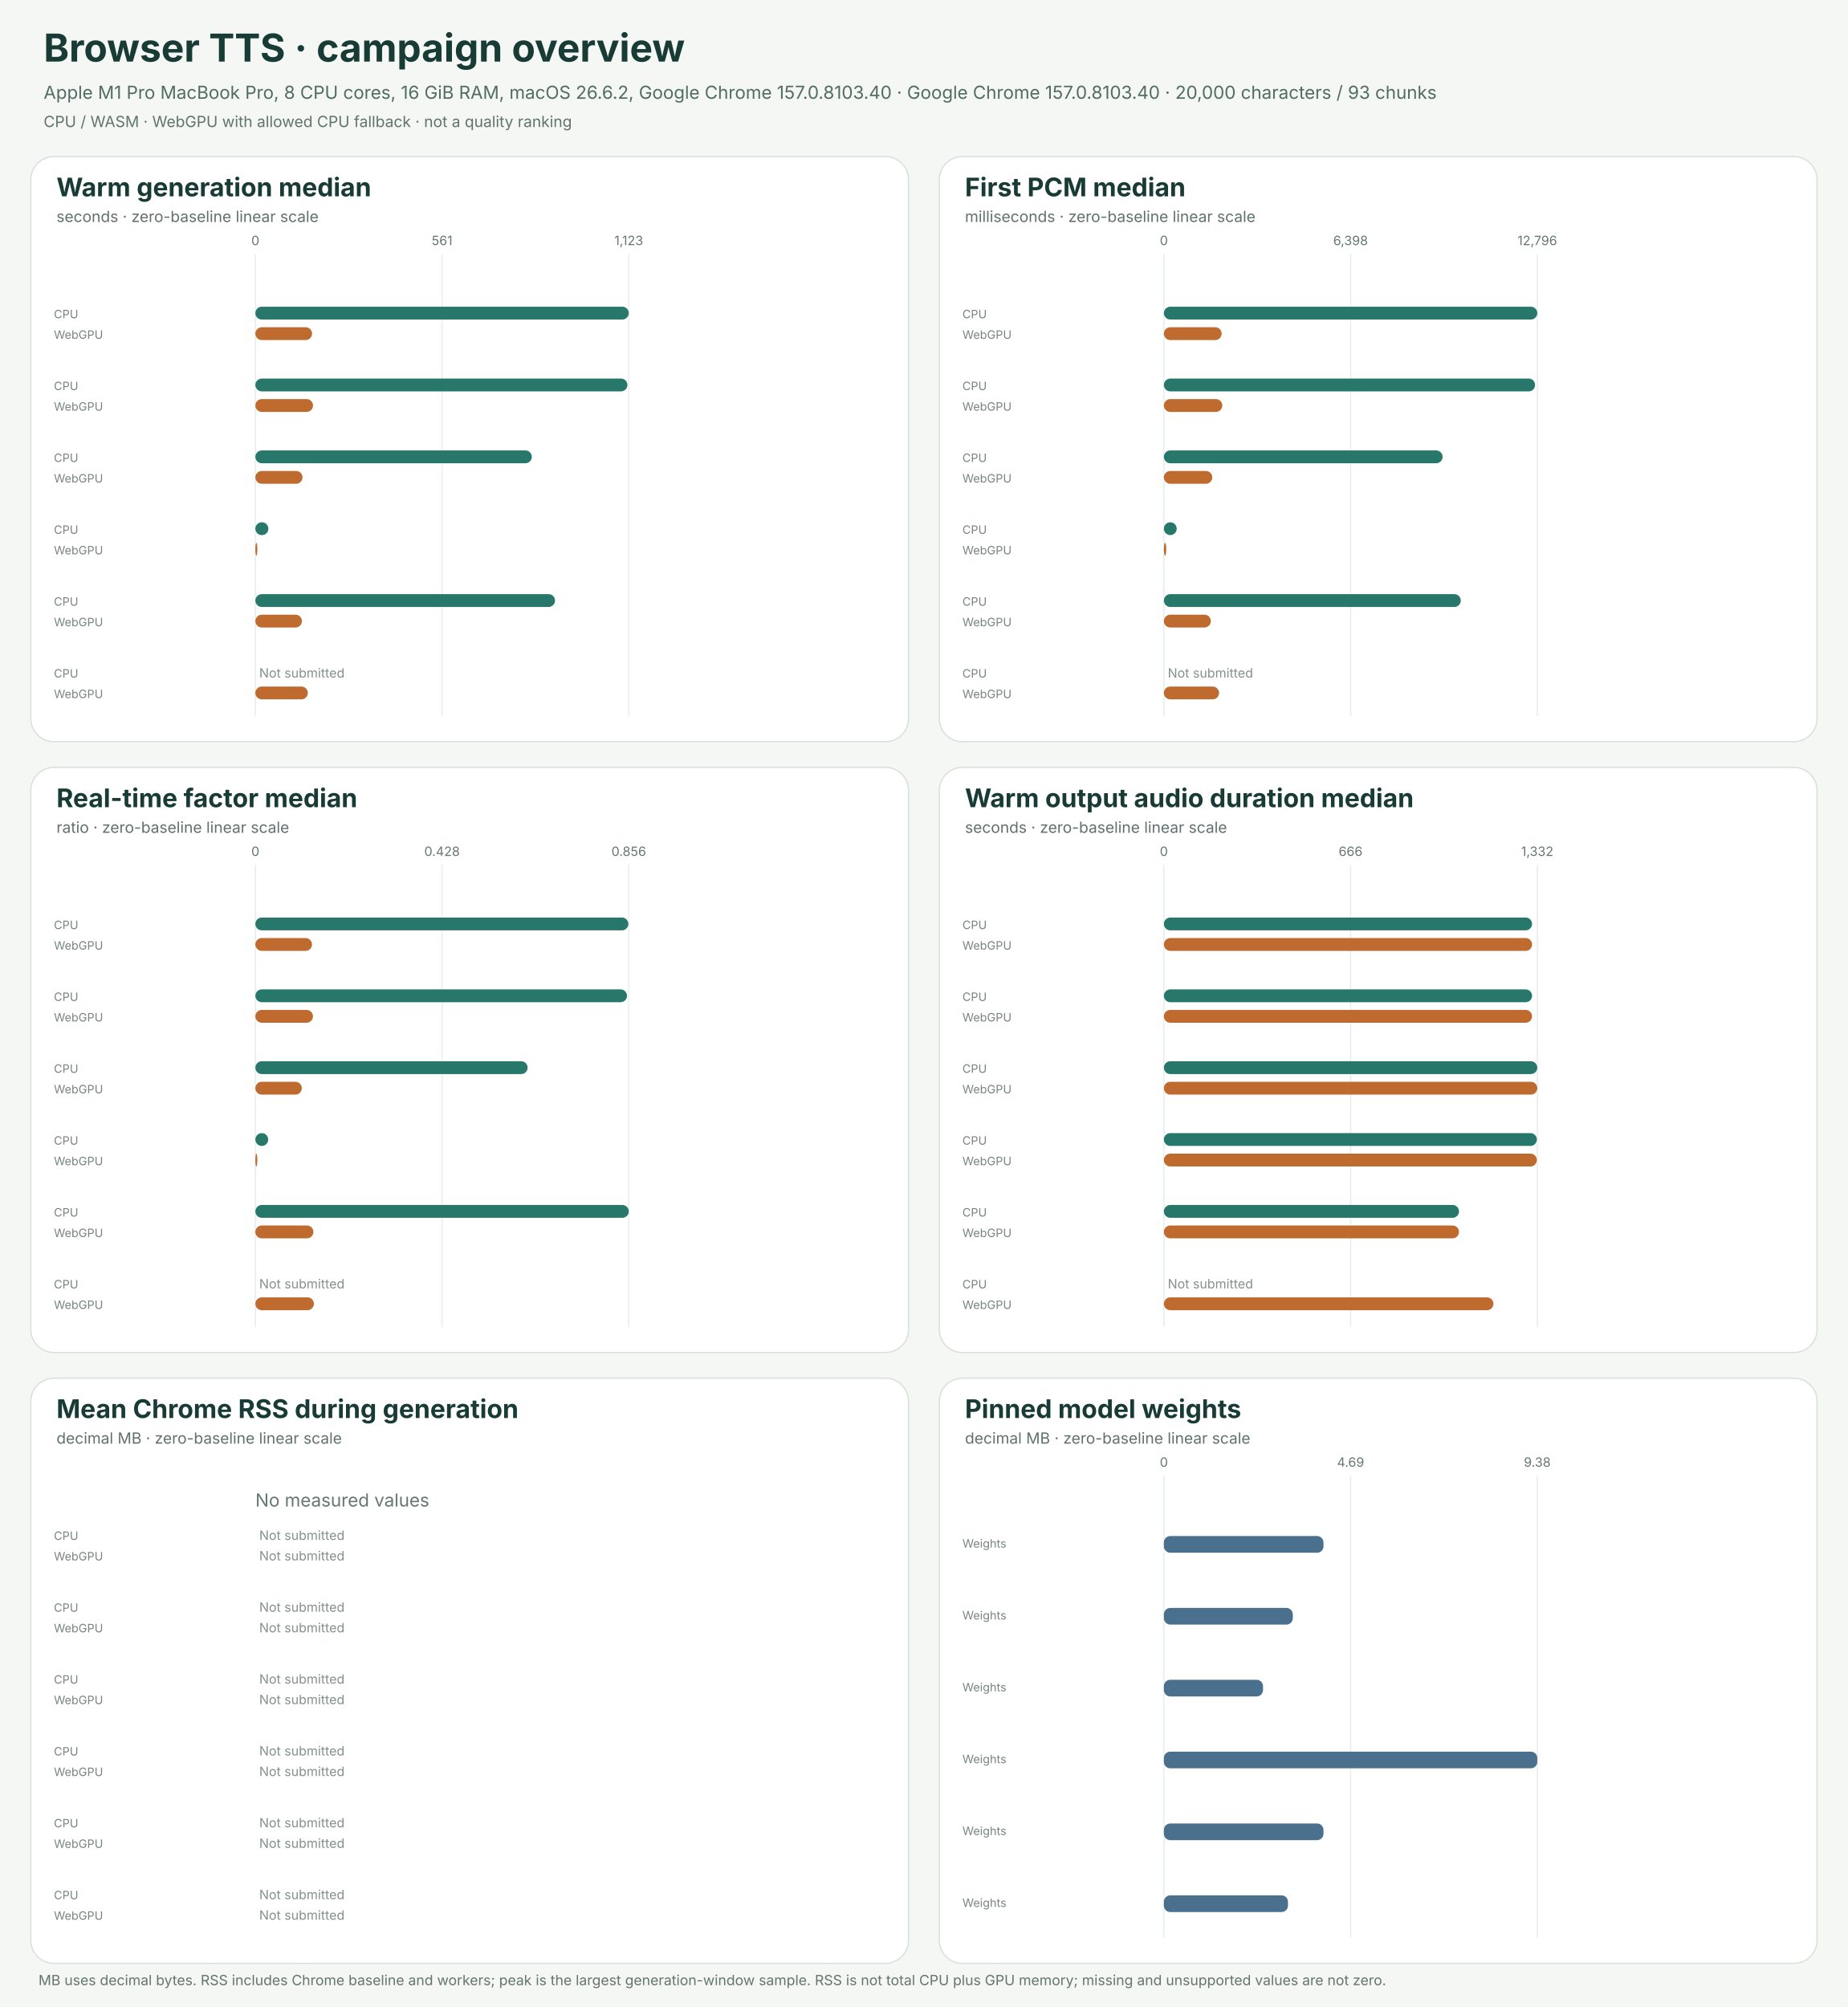
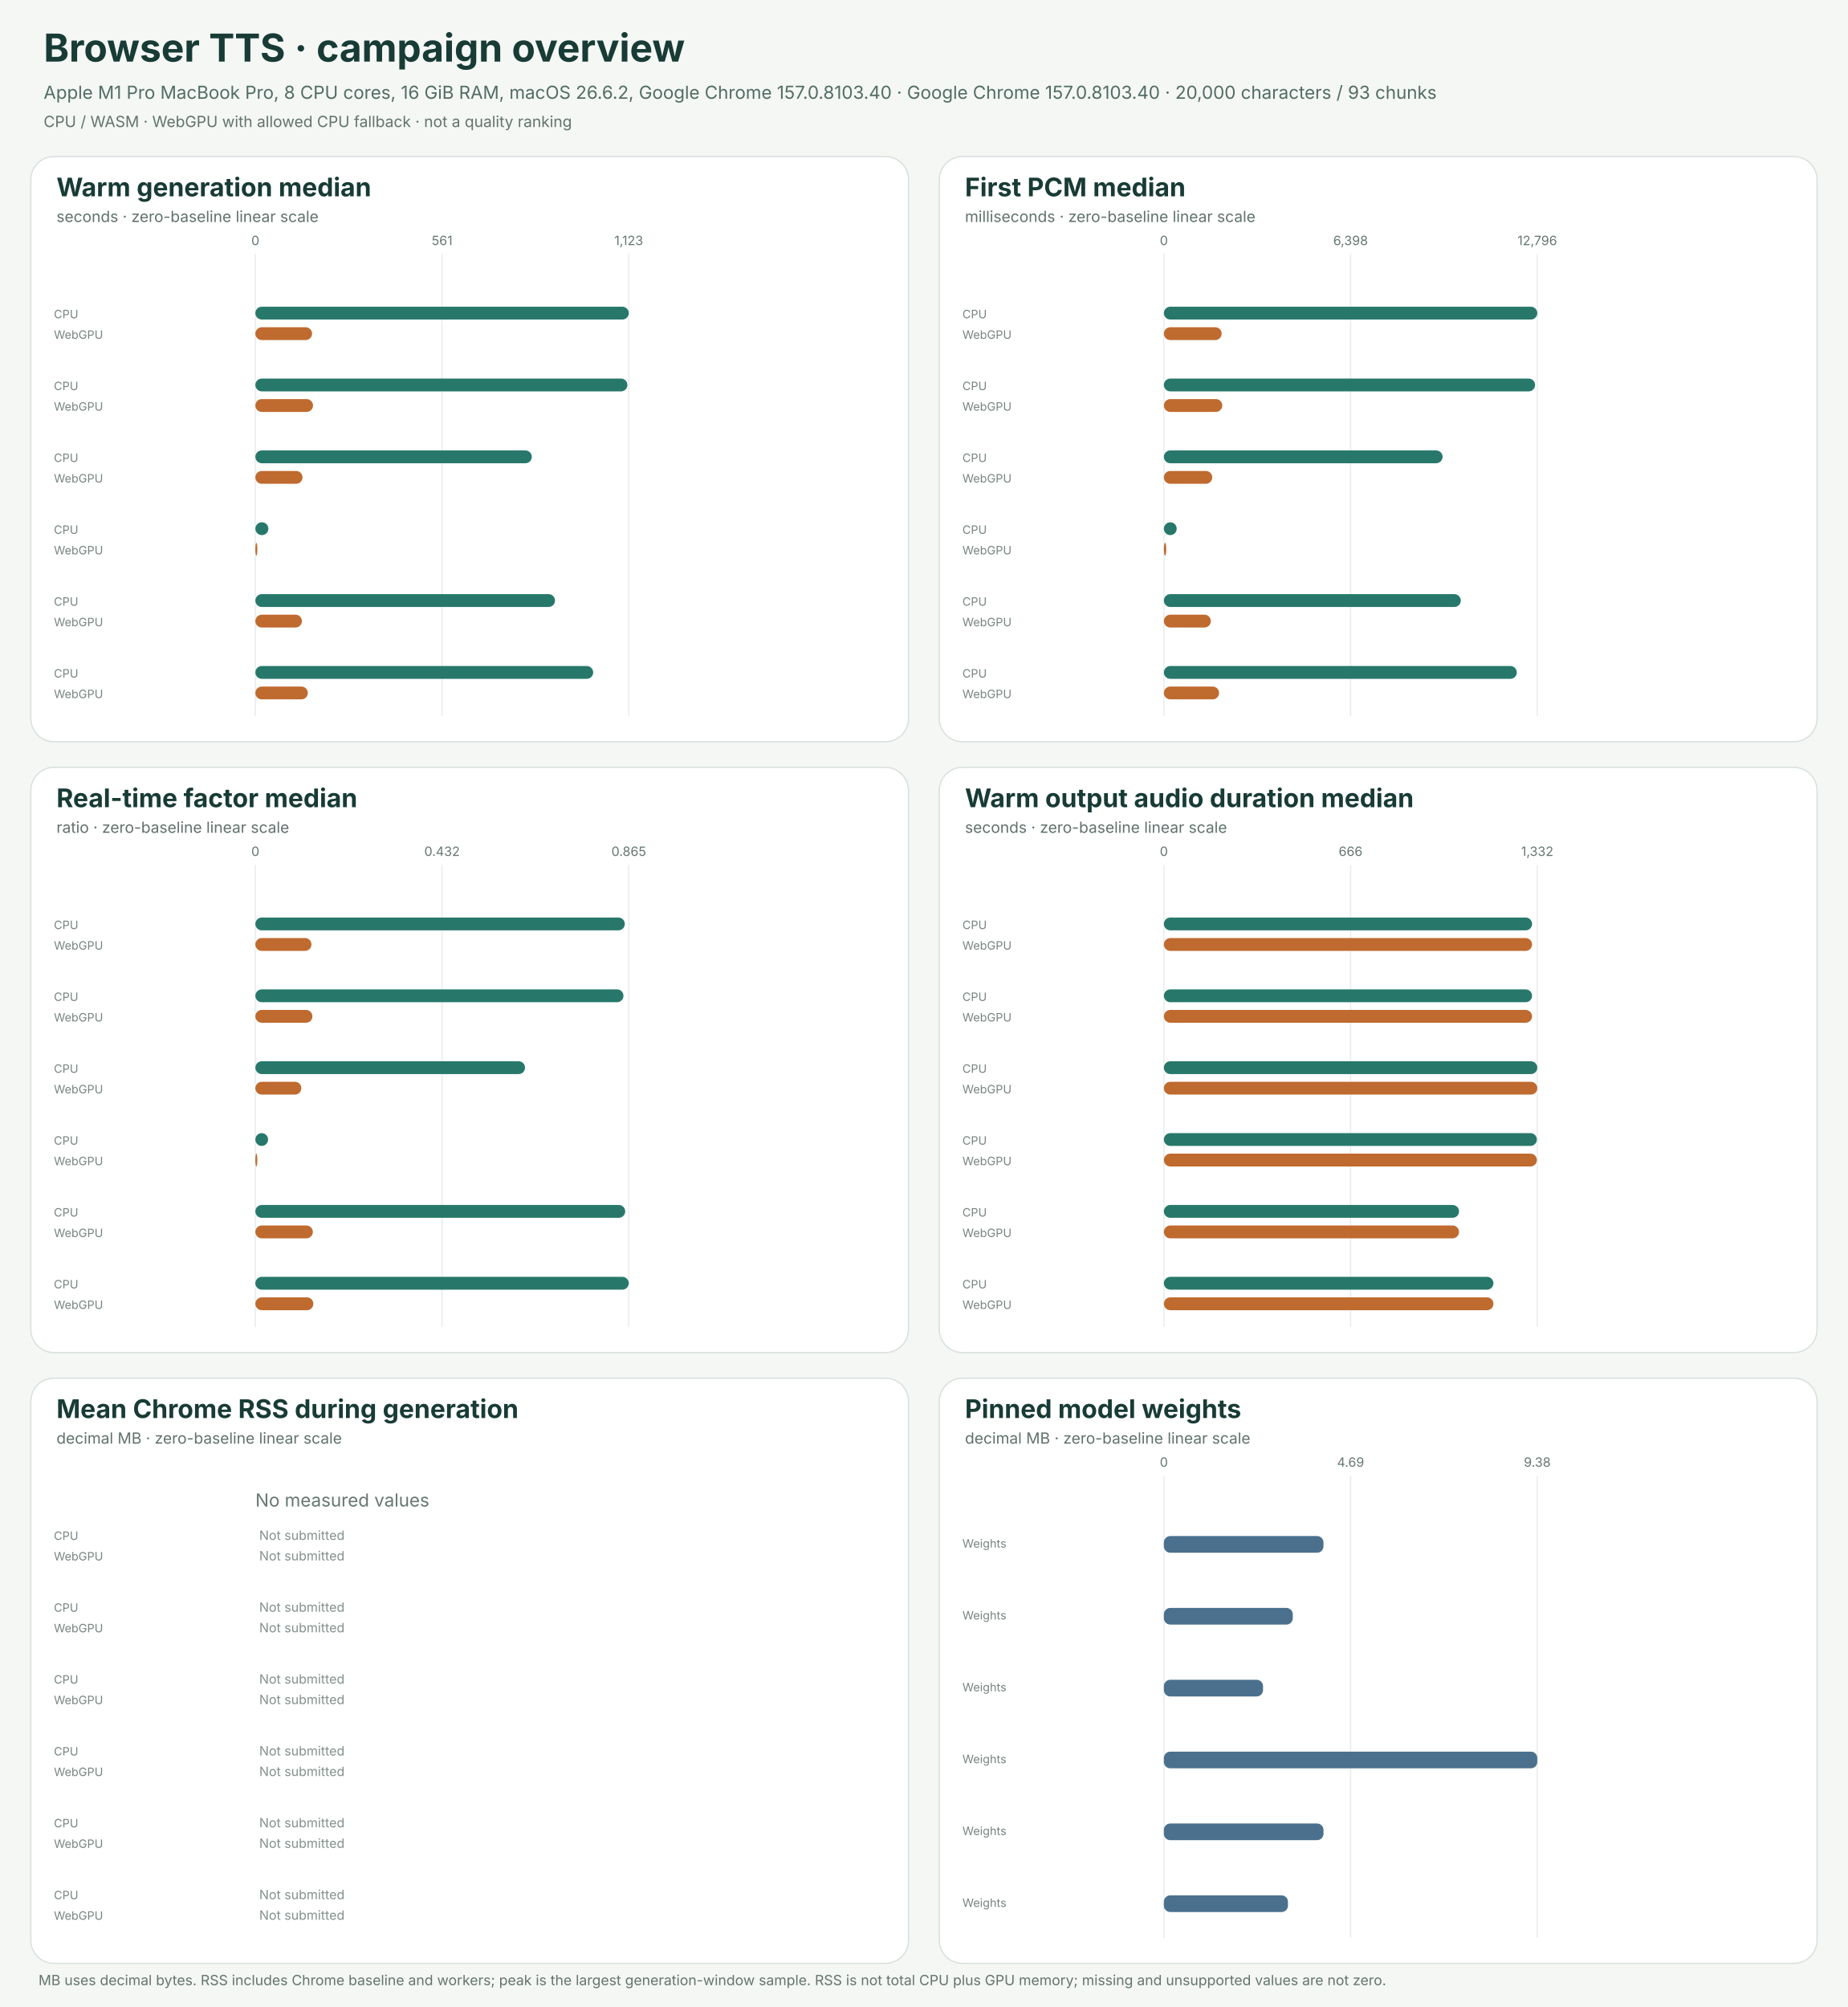
<svg xmlns="http://www.w3.org/2000/svg" width="1440" height="1564" viewBox="0 0 1440 1564" role="img" aria-labelledby="campaign-title campaign-desc">
  <rect width="100%" height="100%" fill="#f4f7f4" />
  <g font-family="system-ui,-apple-system,BlinkMacSystemFont,Segoe UI,sans-serif" fill="#183b35">
    <text x="34" y="48" font-size="30" font-weight="750">Browser TTS · campaign overview</text>
    <text x="34" y="77" font-size="14" fill="#526c65">Apple M1 Pro MacBook Pro, 8 CPU cores, 16 GiB RAM, macOS 26.6.2, Google Chrome 157.0.8103.40 · Google Chrome 157.0.8103.40 · 20,000 characters / 93 chunks</text>
    <text x="34" y="99" font-size="12" fill="#62736d">CPU / WASM · WebGPU with allowed CPU fallback · not a quality ranking</text>
    <g>
      <rect x="24" y="122" width="684" height="456" rx="18" fill="#ffffff" stroke="#d9e0de" />
      <text x="44" y="153" font-size="20" font-weight="700" fill="#183b35">Warm generation median</text>
      <text x="44" y="173" font-size="12" fill="#60716d">seconds · zero-baseline linear scale</text>
      <path d="M199 198V558" stroke="#e8eeeb" />
      <text x="199" y="191" text-anchor="middle" font-size="10" fill="#667773">0</text>
      <path d="M344.5 198V558" stroke="#e8eeeb" />
      <text x="344.5" y="191" text-anchor="middle" font-size="10" fill="#667773">561</text>
      <path d="M490 198V558" stroke="#e8eeeb" />
      <text x="490" y="191" text-anchor="middle" font-size="10" fill="#667773">1,123</text>
      <text x="42" y="232" font-size="12" font-weight="600" fill="#243f39" />
      <text x="42" y="248" font-size="9" fill="#78847f">CPU</text>
      <rect x="199" y="239" width="291.00" height="10" rx="5" fill="#27786b" />
      <text x="498" y="248" font-size="10" fill="#263d37" />
      <text x="42" y="264" font-size="9" fill="#78847f">WebGPU</text>
      <rect x="199" y="255" width="44.19" height="10" rx="5" fill="#bf6a2f" />
      <text x="498" y="264" font-size="10" fill="#263d37" />
      <text x="42" y="288" font-size="12" font-weight="600" fill="#243f39" />
      <text x="42" y="304" font-size="9" fill="#78847f">CPU</text>
      <rect x="199" y="295" width="289.94" height="10" rx="5" fill="#27786b" />
      <text x="498" y="304" font-size="10" fill="#263d37" />
      <text x="42" y="320" font-size="9" fill="#78847f">WebGPU</text>
      <rect x="199" y="311" width="44.93" height="10" rx="5" fill="#bf6a2f" />
      <text x="498" y="320" font-size="10" fill="#263d37" />
      <text x="42" y="344" font-size="12" font-weight="600" fill="#243f39" />
      <text x="42" y="360" font-size="9" fill="#78847f">CPU</text>
      <rect x="199" y="351" width="215.43" height="10" rx="5" fill="#27786b" />
      <text x="498" y="360" font-size="10" fill="#263d37" />
      <text x="42" y="376" font-size="9" fill="#78847f">WebGPU</text>
      <rect x="199" y="367" width="36.74" height="10" rx="5" fill="#bf6a2f" />
      <text x="498" y="376" font-size="10" fill="#263d37" />
      <text x="42" y="400" font-size="12" font-weight="600" fill="#243f39" />
      <text x="42" y="416" font-size="9" fill="#78847f">CPU</text>
      <rect x="199" y="407" width="10.15" height="10" rx="5" fill="#27786b" />
      <text x="498" y="416" font-size="10" fill="#263d37" />
      <text x="42" y="432" font-size="9" fill="#78847f">WebGPU</text>
      <rect x="199" y="423" width="1.57" height="10" rx="5" fill="#bf6a2f" />
      <text x="498" y="432" font-size="10" fill="#263d37" />
      <text x="42" y="456" font-size="12" font-weight="600" fill="#243f39" />
      <text x="42" y="472" font-size="9" fill="#78847f">CPU</text>
      <rect x="199" y="463" width="233.52" height="10" rx="5" fill="#27786b" />
      <text x="498" y="472" font-size="10" fill="#263d37" />
      <text x="42" y="488" font-size="9" fill="#78847f">WebGPU</text>
      <rect x="199" y="479" width="36.29" height="10" rx="5" fill="#bf6a2f" />
      <text x="498" y="488" font-size="10" fill="#263d37" />
      <text x="42" y="512" font-size="12" font-weight="600" fill="#243f39" />
      <text x="42" y="528" font-size="9" fill="#78847f">CPU</text>
-       <text x="202" y="528" font-size="10" fill="#83908b">Not submitted</text>
+       <rect x="199" y="519" width="263.27" height="10" rx="5" fill="#27786b" />
+       <text x="498" y="528" font-size="10" fill="#263d37" />
      <text x="42" y="544" font-size="9" fill="#78847f">WebGPU</text>
      <rect x="199" y="535" width="40.89" height="10" rx="5" fill="#bf6a2f" />
      <text x="498" y="544" font-size="10" fill="#263d37" />
    </g>
    <g>
      <rect x="732" y="122" width="684" height="456" rx="18" fill="#ffffff" stroke="#d9e0de" />
      <text x="752" y="153" font-size="20" font-weight="700" fill="#183b35">First PCM median</text>
      <text x="752" y="173" font-size="12" fill="#60716d">milliseconds · zero-baseline linear scale</text>
      <path d="M907 198V558" stroke="#e8eeeb" />
      <text x="907" y="191" text-anchor="middle" font-size="10" fill="#667773">0</text>
      <path d="M1052.5 198V558" stroke="#e8eeeb" />
      <text x="1052.5" y="191" text-anchor="middle" font-size="10" fill="#667773">6,398</text>
      <path d="M1198 198V558" stroke="#e8eeeb" />
      <text x="1198" y="191" text-anchor="middle" font-size="10" fill="#667773">12,796</text>
      <text x="750" y="232" font-size="12" font-weight="600" fill="#243f39" />
      <text x="750" y="248" font-size="9" fill="#78847f">CPU</text>
      <rect x="907" y="239" width="291.00" height="10" rx="5" fill="#27786b" />
      <text x="1206" y="248" font-size="10" fill="#263d37" />
      <text x="750" y="264" font-size="9" fill="#78847f">WebGPU</text>
      <rect x="907" y="255" width="45.03" height="10" rx="5" fill="#bf6a2f" />
      <text x="1206" y="264" font-size="10" fill="#263d37" />
      <text x="750" y="288" font-size="12" font-weight="600" fill="#243f39" />
      <text x="750" y="304" font-size="9" fill="#78847f">CPU</text>
      <rect x="907" y="295" width="289.29" height="10" rx="5" fill="#27786b" />
      <text x="1206" y="304" font-size="10" fill="#263d37" />
      <text x="750" y="320" font-size="9" fill="#78847f">WebGPU</text>
      <rect x="907" y="311" width="45.51" height="10" rx="5" fill="#bf6a2f" />
      <text x="1206" y="320" font-size="10" fill="#263d37" />
      <text x="750" y="344" font-size="12" font-weight="600" fill="#243f39" />
      <text x="750" y="360" font-size="9" fill="#78847f">CPU</text>
      <rect x="907" y="351" width="217.20" height="10" rx="5" fill="#27786b" />
      <text x="1206" y="360" font-size="10" fill="#263d37" />
      <text x="750" y="376" font-size="9" fill="#78847f">WebGPU</text>
      <rect x="907" y="367" width="37.71" height="10" rx="5" fill="#bf6a2f" />
      <text x="1206" y="376" font-size="10" fill="#263d37" />
      <text x="750" y="400" font-size="12" font-weight="600" fill="#243f39" />
      <text x="750" y="416" font-size="9" fill="#78847f">CPU</text>
      <rect x="907" y="407" width="10.00" height="10" rx="5" fill="#27786b" />
      <text x="1206" y="416" font-size="10" fill="#263d37" />
      <text x="750" y="432" font-size="9" fill="#78847f">WebGPU</text>
      <rect x="907" y="423" width="1.86" height="10" rx="5" fill="#bf6a2f" />
      <text x="1206" y="432" font-size="10" fill="#263d37" />
      <text x="750" y="456" font-size="12" font-weight="600" fill="#243f39" />
      <text x="750" y="472" font-size="9" fill="#78847f">CPU</text>
      <rect x="907" y="463" width="231.37" height="10" rx="5" fill="#27786b" />
      <text x="1206" y="472" font-size="10" fill="#263d37" />
      <text x="750" y="488" font-size="9" fill="#78847f">WebGPU</text>
      <rect x="907" y="479" width="36.61" height="10" rx="5" fill="#bf6a2f" />
      <text x="1206" y="488" font-size="10" fill="#263d37" />
      <text x="750" y="512" font-size="12" font-weight="600" fill="#243f39" />
      <text x="750" y="528" font-size="9" fill="#78847f">CPU</text>
-       <text x="910" y="528" font-size="10" fill="#83908b">Not submitted</text>
+       <rect x="907" y="519" width="275.04" height="10" rx="5" fill="#27786b" />
+       <text x="1206" y="528" font-size="10" fill="#263d37" />
      <text x="750" y="544" font-size="9" fill="#78847f">WebGPU</text>
      <rect x="907" y="535" width="43.01" height="10" rx="5" fill="#bf6a2f" />
      <text x="1206" y="544" font-size="10" fill="#263d37" />
    </g>
    <g>
      <rect x="24" y="598" width="684" height="456" rx="18" fill="#ffffff" stroke="#d9e0de" />
      <text x="44" y="629" font-size="20" font-weight="700" fill="#183b35">Real-time factor median</text>
      <text x="44" y="649" font-size="12" fill="#60716d">ratio · zero-baseline linear scale</text>
      <path d="M199 674V1034" stroke="#e8eeeb" />
      <text x="199" y="667" text-anchor="middle" font-size="10" fill="#667773">0</text>
      <path d="M344.5 674V1034" stroke="#e8eeeb" />
-       <text x="344.5" y="667" text-anchor="middle" font-size="10" fill="#667773">0.428</text>
+       <text x="344.5" y="667" text-anchor="middle" font-size="10" fill="#667773">0.432</text>
      <path d="M490 674V1034" stroke="#e8eeeb" />
-       <text x="490" y="667" text-anchor="middle" font-size="10" fill="#667773">0.856</text>
+       <text x="490" y="667" text-anchor="middle" font-size="10" fill="#667773">0.865</text>
      <text x="42" y="708" font-size="12" font-weight="600" fill="#243f39" />
      <text x="42" y="724" font-size="9" fill="#78847f">CPU</text>
-       <rect x="199" y="715" width="290.68" height="10" rx="5" fill="#27786b" />
+       <rect x="199" y="715" width="287.91" height="10" rx="5" fill="#27786b" />
      <text x="498" y="724" font-size="10" fill="#263d37" />
      <text x="42" y="740" font-size="9" fill="#78847f">WebGPU</text>
-       <rect x="199" y="731" width="44.14" height="10" rx="5" fill="#bf6a2f" />
+       <rect x="199" y="731" width="43.72" height="10" rx="5" fill="#bf6a2f" />
      <text x="498" y="740" font-size="10" fill="#263d37" />
      <text x="42" y="764" font-size="12" font-weight="600" fill="#243f39" />
      <text x="42" y="780" font-size="9" fill="#78847f">CPU</text>
-       <rect x="199" y="771" width="289.63" height="10" rx="5" fill="#27786b" />
+       <rect x="199" y="771" width="286.87" height="10" rx="5" fill="#27786b" />
      <text x="498" y="780" font-size="10" fill="#263d37" />
      <text x="42" y="796" font-size="9" fill="#78847f">WebGPU</text>
-       <rect x="199" y="787" width="44.89" height="10" rx="5" fill="#bf6a2f" />
+       <rect x="199" y="787" width="44.46" height="10" rx="5" fill="#bf6a2f" />
      <text x="498" y="796" font-size="10" fill="#263d37" />
      <text x="42" y="820" font-size="12" font-weight="600" fill="#243f39" />
      <text x="42" y="836" font-size="9" fill="#78847f">CPU</text>
-       <rect x="199" y="827" width="212.18" height="10" rx="5" fill="#27786b" />
+       <rect x="199" y="827" width="210.16" height="10" rx="5" fill="#27786b" />
      <text x="498" y="836" font-size="10" fill="#263d37" />
      <text x="42" y="852" font-size="9" fill="#78847f">WebGPU</text>
-       <rect x="199" y="843" width="36.18" height="10" rx="5" fill="#bf6a2f" />
+       <rect x="199" y="843" width="35.84" height="10" rx="5" fill="#bf6a2f" />
      <text x="498" y="852" font-size="10" fill="#263d37" />
      <text x="42" y="876" font-size="12" font-weight="600" fill="#243f39" />
      <text x="42" y="892" font-size="9" fill="#78847f">CPU</text>
-       <rect x="199" y="883" width="10.01" height="10" rx="5" fill="#27786b" />
+       <rect x="199" y="883" width="9.91" height="10" rx="5" fill="#27786b" />
      <text x="498" y="892" font-size="10" fill="#263d37" />
      <text x="42" y="908" font-size="9" fill="#78847f">WebGPU</text>
-       <rect x="199" y="899" width="1.55" height="10" rx="5" fill="#bf6a2f" />
+       <rect x="199" y="899" width="1.53" height="10" rx="5" fill="#bf6a2f" />
      <text x="498" y="908" font-size="10" fill="#263d37" />
      <text x="42" y="932" font-size="12" font-weight="600" fill="#243f39" />
      <text x="42" y="948" font-size="9" fill="#78847f">CPU</text>
-       <rect x="199" y="939" width="291.00" height="10" rx="5" fill="#27786b" />
+       <rect x="199" y="939" width="288.22" height="10" rx="5" fill="#27786b" />
      <text x="498" y="948" font-size="10" fill="#263d37" />
      <text x="42" y="964" font-size="9" fill="#78847f">WebGPU</text>
-       <rect x="199" y="955" width="45.23" height="10" rx="5" fill="#bf6a2f" />
+       <rect x="199" y="955" width="44.80" height="10" rx="5" fill="#bf6a2f" />
      <text x="498" y="964" font-size="10" fill="#263d37" />
      <text x="42" y="988" font-size="12" font-weight="600" fill="#243f39" />
      <text x="42" y="1004" font-size="9" fill="#78847f">CPU</text>
-       <text x="202" y="1004" font-size="10" fill="#83908b">Not submitted</text>
+       <rect x="199" y="995" width="291.00" height="10" rx="5" fill="#27786b" />
+       <text x="498" y="1004" font-size="10" fill="#263d37" />
      <text x="42" y="1020" font-size="9" fill="#78847f">WebGPU</text>
-       <rect x="199" y="1011" width="45.63" height="10" rx="5" fill="#bf6a2f" />
+       <rect x="199" y="1011" width="45.20" height="10" rx="5" fill="#bf6a2f" />
      <text x="498" y="1020" font-size="10" fill="#263d37" />
    </g>
    <g>
      <rect x="732" y="598" width="684" height="456" rx="18" fill="#ffffff" stroke="#d9e0de" />
      <text x="752" y="629" font-size="20" font-weight="700" fill="#183b35">Warm output audio duration median</text>
      <text x="752" y="649" font-size="12" fill="#60716d">seconds · zero-baseline linear scale</text>
      <path d="M907 674V1034" stroke="#e8eeeb" />
      <text x="907" y="667" text-anchor="middle" font-size="10" fill="#667773">0</text>
      <path d="M1052.5 674V1034" stroke="#e8eeeb" />
      <text x="1052.5" y="667" text-anchor="middle" font-size="10" fill="#667773">666</text>
      <path d="M1198 674V1034" stroke="#e8eeeb" />
      <text x="1198" y="667" text-anchor="middle" font-size="10" fill="#667773">1,332</text>
      <text x="750" y="708" font-size="12" font-weight="600" fill="#243f39" />
      <text x="750" y="724" font-size="9" fill="#78847f">CPU</text>
      <rect x="907" y="715" width="286.93" height="10" rx="5" fill="#27786b" />
      <text x="1206" y="724" font-size="10" fill="#263d37" />
      <text x="750" y="740" font-size="9" fill="#78847f">WebGPU</text>
      <rect x="907" y="731" width="286.93" height="10" rx="5" fill="#bf6a2f" />
      <text x="1206" y="740" font-size="10" fill="#263d37" />
      <text x="750" y="764" font-size="12" font-weight="600" fill="#243f39" />
      <text x="750" y="780" font-size="9" fill="#78847f">CPU</text>
      <rect x="907" y="771" width="286.92" height="10" rx="5" fill="#27786b" />
      <text x="1206" y="780" font-size="10" fill="#263d37" />
      <text x="750" y="796" font-size="9" fill="#78847f">WebGPU</text>
      <rect x="907" y="787" width="286.91" height="10" rx="5" fill="#bf6a2f" />
      <text x="1206" y="796" font-size="10" fill="#263d37" />
      <text x="750" y="820" font-size="12" font-weight="600" fill="#243f39" />
      <text x="750" y="836" font-size="9" fill="#78847f">CPU</text>
      <rect x="907" y="827" width="291.00" height="10" rx="5" fill="#27786b" />
      <text x="1206" y="836" font-size="10" fill="#263d37" />
      <text x="750" y="852" font-size="9" fill="#78847f">WebGPU</text>
      <rect x="907" y="843" width="291.00" height="10" rx="5" fill="#bf6a2f" />
      <text x="1206" y="852" font-size="10" fill="#263d37" />
      <text x="750" y="876" font-size="12" font-weight="600" fill="#243f39" />
      <text x="750" y="892" font-size="9" fill="#78847f">CPU</text>
      <rect x="907" y="883" width="290.67" height="10" rx="5" fill="#27786b" />
      <text x="1206" y="892" font-size="10" fill="#263d37" />
      <text x="750" y="908" font-size="9" fill="#78847f">WebGPU</text>
      <rect x="907" y="899" width="290.67" height="10" rx="5" fill="#bf6a2f" />
      <text x="1206" y="908" font-size="10" fill="#263d37" />
      <text x="750" y="932" font-size="12" font-weight="600" fill="#243f39" />
      <text x="750" y="948" font-size="9" fill="#78847f">CPU</text>
      <rect x="907" y="939" width="230.00" height="10" rx="5" fill="#27786b" />
      <text x="1206" y="948" font-size="10" fill="#263d37" />
      <text x="750" y="964" font-size="9" fill="#78847f">WebGPU</text>
      <rect x="907" y="955" width="230.00" height="10" rx="5" fill="#bf6a2f" />
      <text x="1206" y="964" font-size="10" fill="#263d37" />
      <text x="750" y="988" font-size="12" font-weight="600" fill="#243f39" />
      <text x="750" y="1004" font-size="9" fill="#78847f">CPU</text>
-       <text x="910" y="1004" font-size="10" fill="#83908b">Not submitted</text>
+       <rect x="907" y="995" width="256.82" height="10" rx="5" fill="#27786b" />
+       <text x="1206" y="1004" font-size="10" fill="#263d37" />
      <text x="750" y="1020" font-size="9" fill="#78847f">WebGPU</text>
      <rect x="907" y="1011" width="256.83" height="10" rx="5" fill="#bf6a2f" />
      <text x="1206" y="1020" font-size="10" fill="#263d37" />
    </g>
    <g>
      <rect x="24" y="1074" width="684" height="456" rx="18" fill="#ffffff" stroke="#d9e0de" />
      <text x="44" y="1105" font-size="20" font-weight="700" fill="#183b35">Mean Chrome RSS during generation</text>
      <text x="44" y="1125" font-size="12" fill="#60716d">decimal MB · zero-baseline linear scale</text>
      <text x="199" y="1174" font-size="14" fill="#667773">No measured values</text>
      <text x="42" y="1184" font-size="12" font-weight="600" fill="#243f39" />
      <text x="42" y="1200" font-size="9" fill="#78847f">CPU</text>
      <text x="202" y="1200" font-size="10" fill="#83908b">Not submitted</text>
      <text x="42" y="1216" font-size="9" fill="#78847f">WebGPU</text>
      <text x="202" y="1216" font-size="10" fill="#83908b">Not submitted</text>
      <text x="42" y="1240" font-size="12" font-weight="600" fill="#243f39" />
      <text x="42" y="1256" font-size="9" fill="#78847f">CPU</text>
      <text x="202" y="1256" font-size="10" fill="#83908b">Not submitted</text>
      <text x="42" y="1272" font-size="9" fill="#78847f">WebGPU</text>
      <text x="202" y="1272" font-size="10" fill="#83908b">Not submitted</text>
      <text x="42" y="1296" font-size="12" font-weight="600" fill="#243f39" />
      <text x="42" y="1312" font-size="9" fill="#78847f">CPU</text>
      <text x="202" y="1312" font-size="10" fill="#83908b">Not submitted</text>
      <text x="42" y="1328" font-size="9" fill="#78847f">WebGPU</text>
      <text x="202" y="1328" font-size="10" fill="#83908b">Not submitted</text>
      <text x="42" y="1352" font-size="12" font-weight="600" fill="#243f39" />
      <text x="42" y="1368" font-size="9" fill="#78847f">CPU</text>
      <text x="202" y="1368" font-size="10" fill="#83908b">Not submitted</text>
      <text x="42" y="1384" font-size="9" fill="#78847f">WebGPU</text>
      <text x="202" y="1384" font-size="10" fill="#83908b">Not submitted</text>
      <text x="42" y="1408" font-size="12" font-weight="600" fill="#243f39" />
      <text x="42" y="1424" font-size="9" fill="#78847f">CPU</text>
      <text x="202" y="1424" font-size="10" fill="#83908b">Not submitted</text>
      <text x="42" y="1440" font-size="9" fill="#78847f">WebGPU</text>
      <text x="202" y="1440" font-size="10" fill="#83908b">Not submitted</text>
      <text x="42" y="1464" font-size="12" font-weight="600" fill="#243f39" />
      <text x="42" y="1480" font-size="9" fill="#78847f">CPU</text>
      <text x="202" y="1480" font-size="10" fill="#83908b">Not submitted</text>
      <text x="42" y="1496" font-size="9" fill="#78847f">WebGPU</text>
      <text x="202" y="1496" font-size="10" fill="#83908b">Not submitted</text>
    </g>
    <g>
      <rect x="732" y="1074" width="684" height="456" rx="18" fill="#ffffff" stroke="#d9e0de" />
      <text x="752" y="1105" font-size="20" font-weight="700" fill="#183b35">Pinned model weights</text>
      <text x="752" y="1125" font-size="12" fill="#60716d">decimal MB · zero-baseline linear scale</text>
      <path d="M907 1150V1510" stroke="#e8eeeb" />
      <text x="907" y="1143" text-anchor="middle" font-size="10" fill="#667773">0</text>
      <path d="M1052.5 1150V1510" stroke="#e8eeeb" />
      <text x="1052.5" y="1143" text-anchor="middle" font-size="10" fill="#667773">4.69</text>
      <path d="M1198 1150V1510" stroke="#e8eeeb" />
      <text x="1198" y="1143" text-anchor="middle" font-size="10" fill="#667773">9.38</text>
      <text x="750" y="1184" font-size="12" font-weight="600" fill="#243f39" />
      <text x="750" y="1206" font-size="9" fill="#78847f">Weights</text>
      <rect x="907" y="1197" width="124.39" height="13" rx="5" fill="#4b708e" />
      <text x="1206" y="1206" font-size="10" fill="#263d37" />
      <text x="750" y="1240" font-size="12" font-weight="600" fill="#243f39" />
      <text x="750" y="1262" font-size="9" fill="#78847f">Weights</text>
      <rect x="907" y="1253" width="100.47" height="13" rx="5" fill="#4b708e" />
      <text x="1206" y="1262" font-size="10" fill="#263d37" />
      <text x="750" y="1296" font-size="12" font-weight="600" fill="#243f39" />
      <text x="750" y="1318" font-size="9" fill="#78847f">Weights</text>
      <rect x="907" y="1309" width="77.26" height="13" rx="5" fill="#4b708e" />
      <text x="1206" y="1318" font-size="10" fill="#263d37" />
      <text x="750" y="1352" font-size="12" font-weight="600" fill="#243f39" />
      <text x="750" y="1374" font-size="9" fill="#78847f">Weights</text>
      <rect x="907" y="1365" width="291.00" height="13" rx="5" fill="#4b708e" />
      <text x="1206" y="1374" font-size="10" fill="#263d37" />
      <text x="750" y="1408" font-size="12" font-weight="600" fill="#243f39" />
      <text x="750" y="1430" font-size="9" fill="#78847f">Weights</text>
      <rect x="907" y="1421" width="124.39" height="13" rx="5" fill="#4b708e" />
      <text x="1206" y="1430" font-size="10" fill="#263d37" />
      <text x="750" y="1464" font-size="12" font-weight="600" fill="#243f39" />
      <text x="750" y="1486" font-size="9" fill="#78847f">Weights</text>
      <rect x="907" y="1477" width="96.70" height="13" rx="5" fill="#4b708e" />
      <text x="1206" y="1486" font-size="10" fill="#263d37" />
    </g>
    <text x="30" y="1547" font-size="11" fill="#64746f">MB uses decimal bytes. RSS includes Chrome baseline and workers; peak is the largest generation-window sample. RSS is not total CPU plus GPU memory; missing and unsupported values are not zero.</text>
  </g>
</svg>
